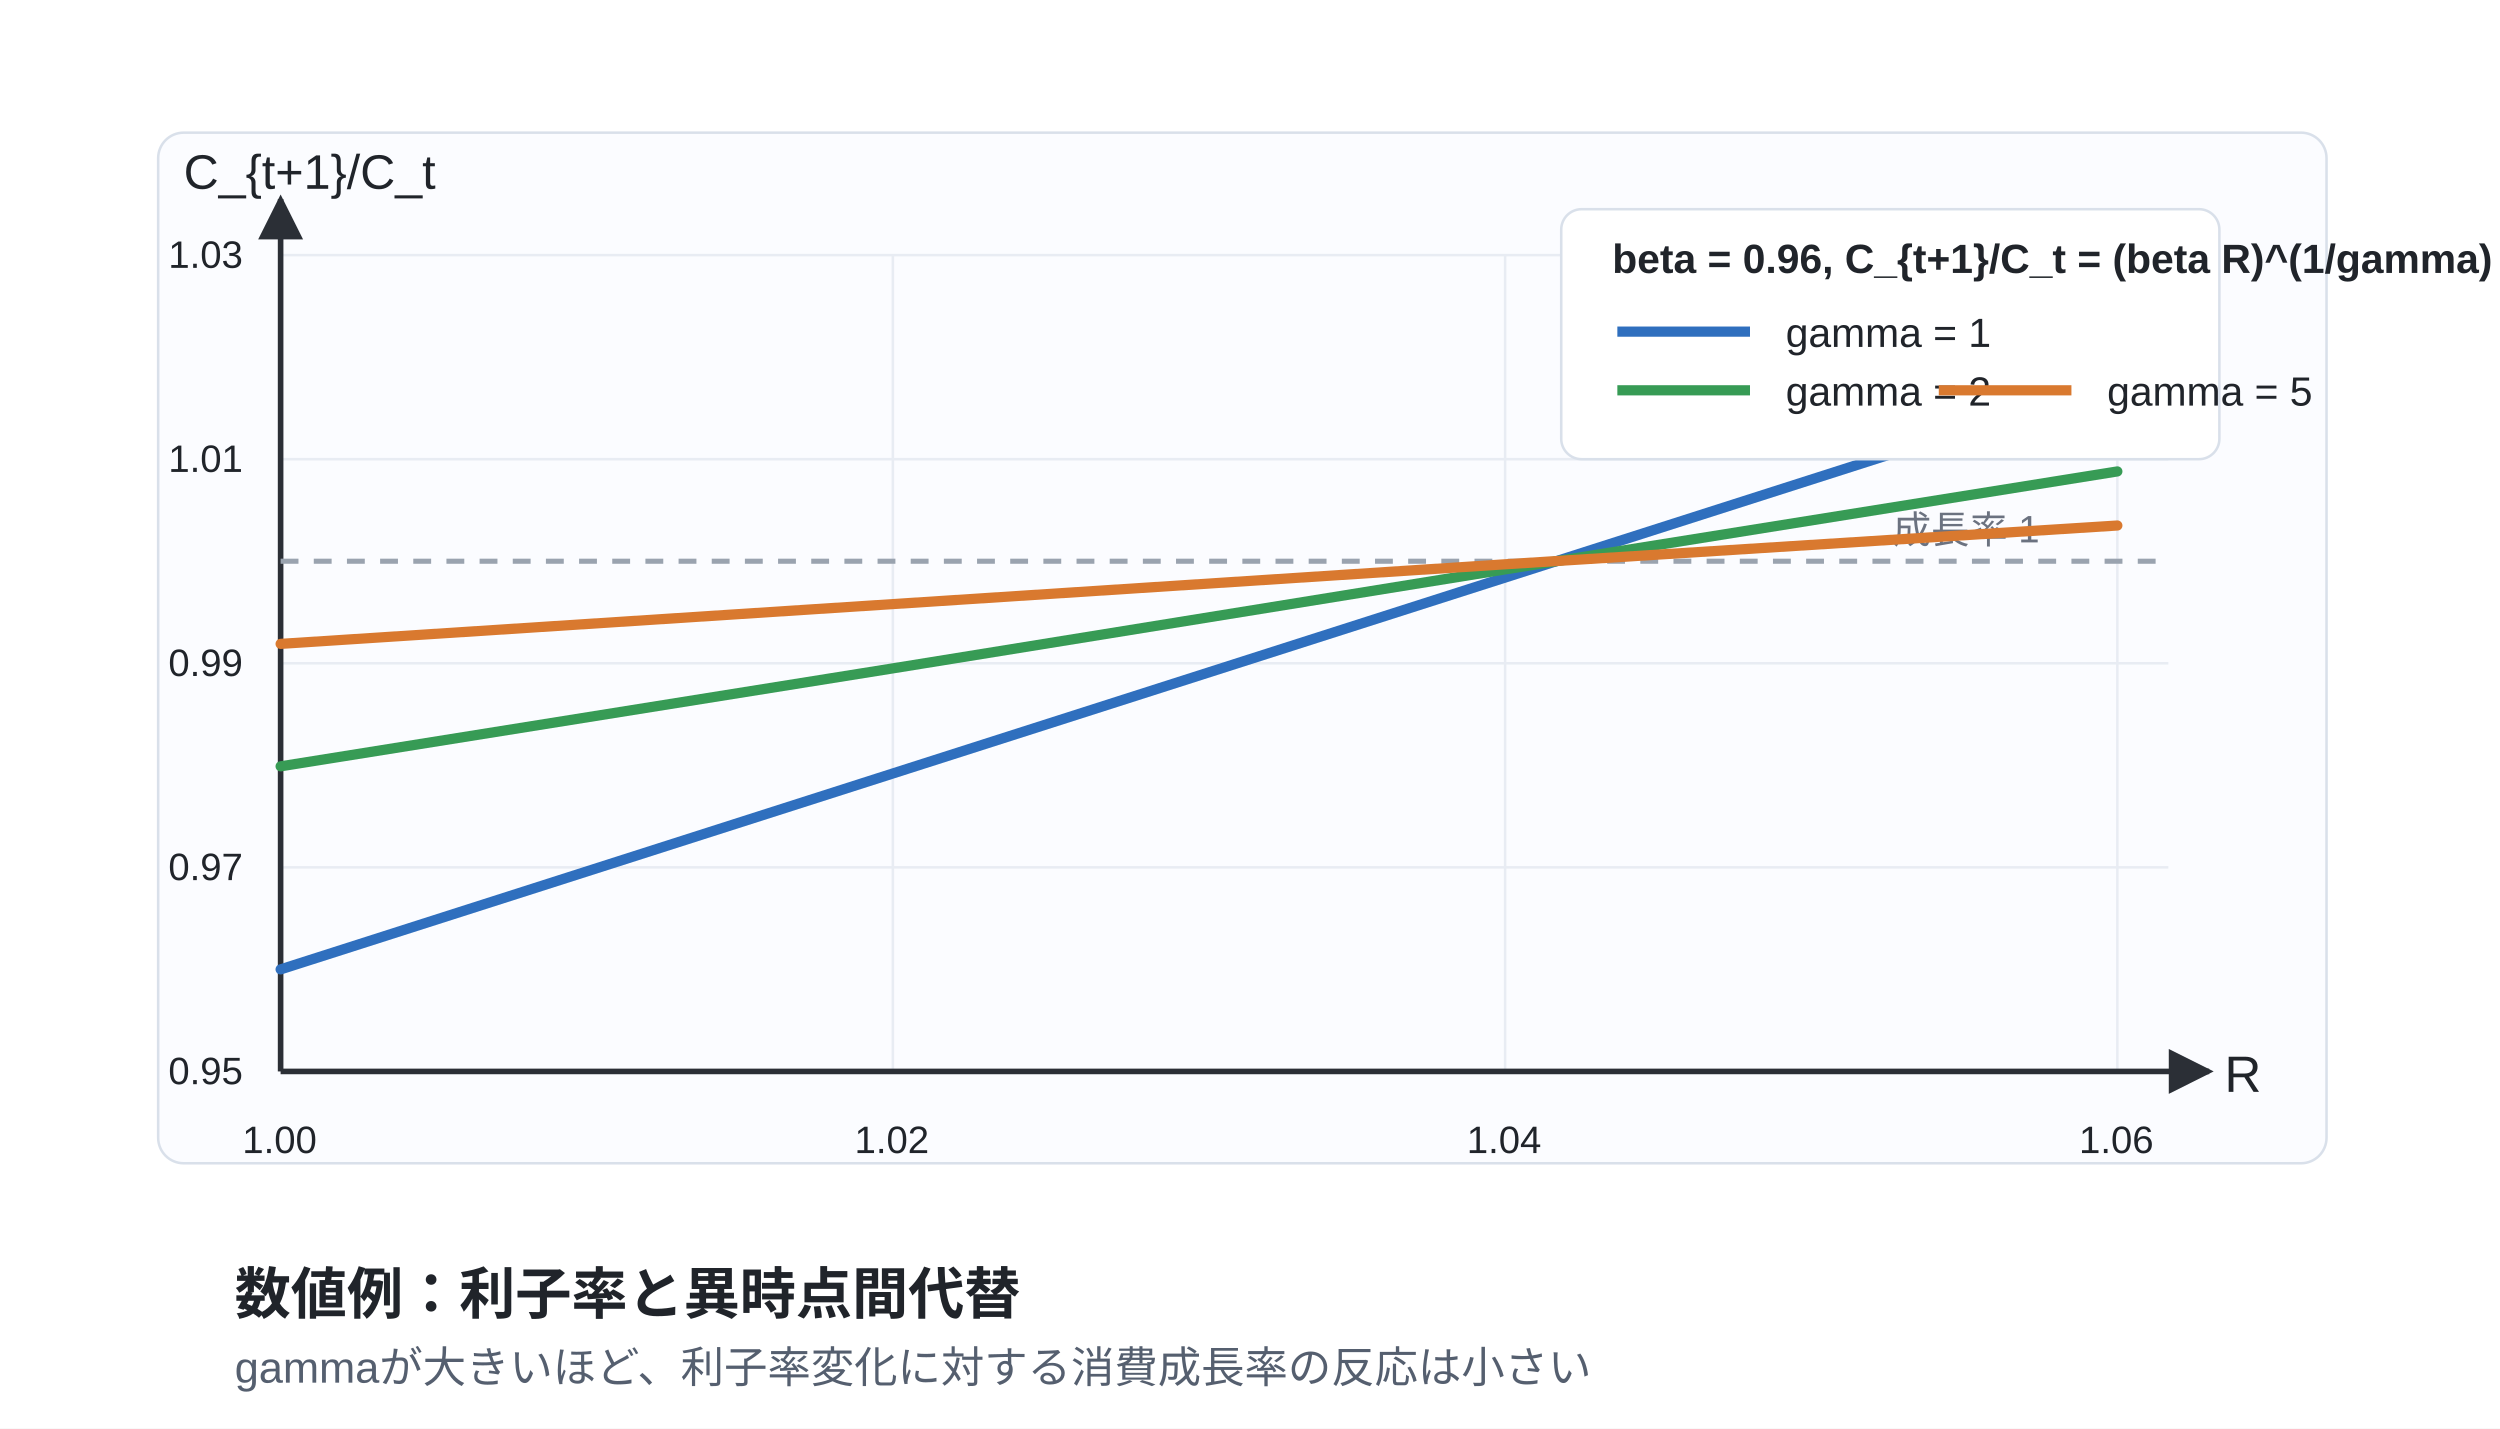
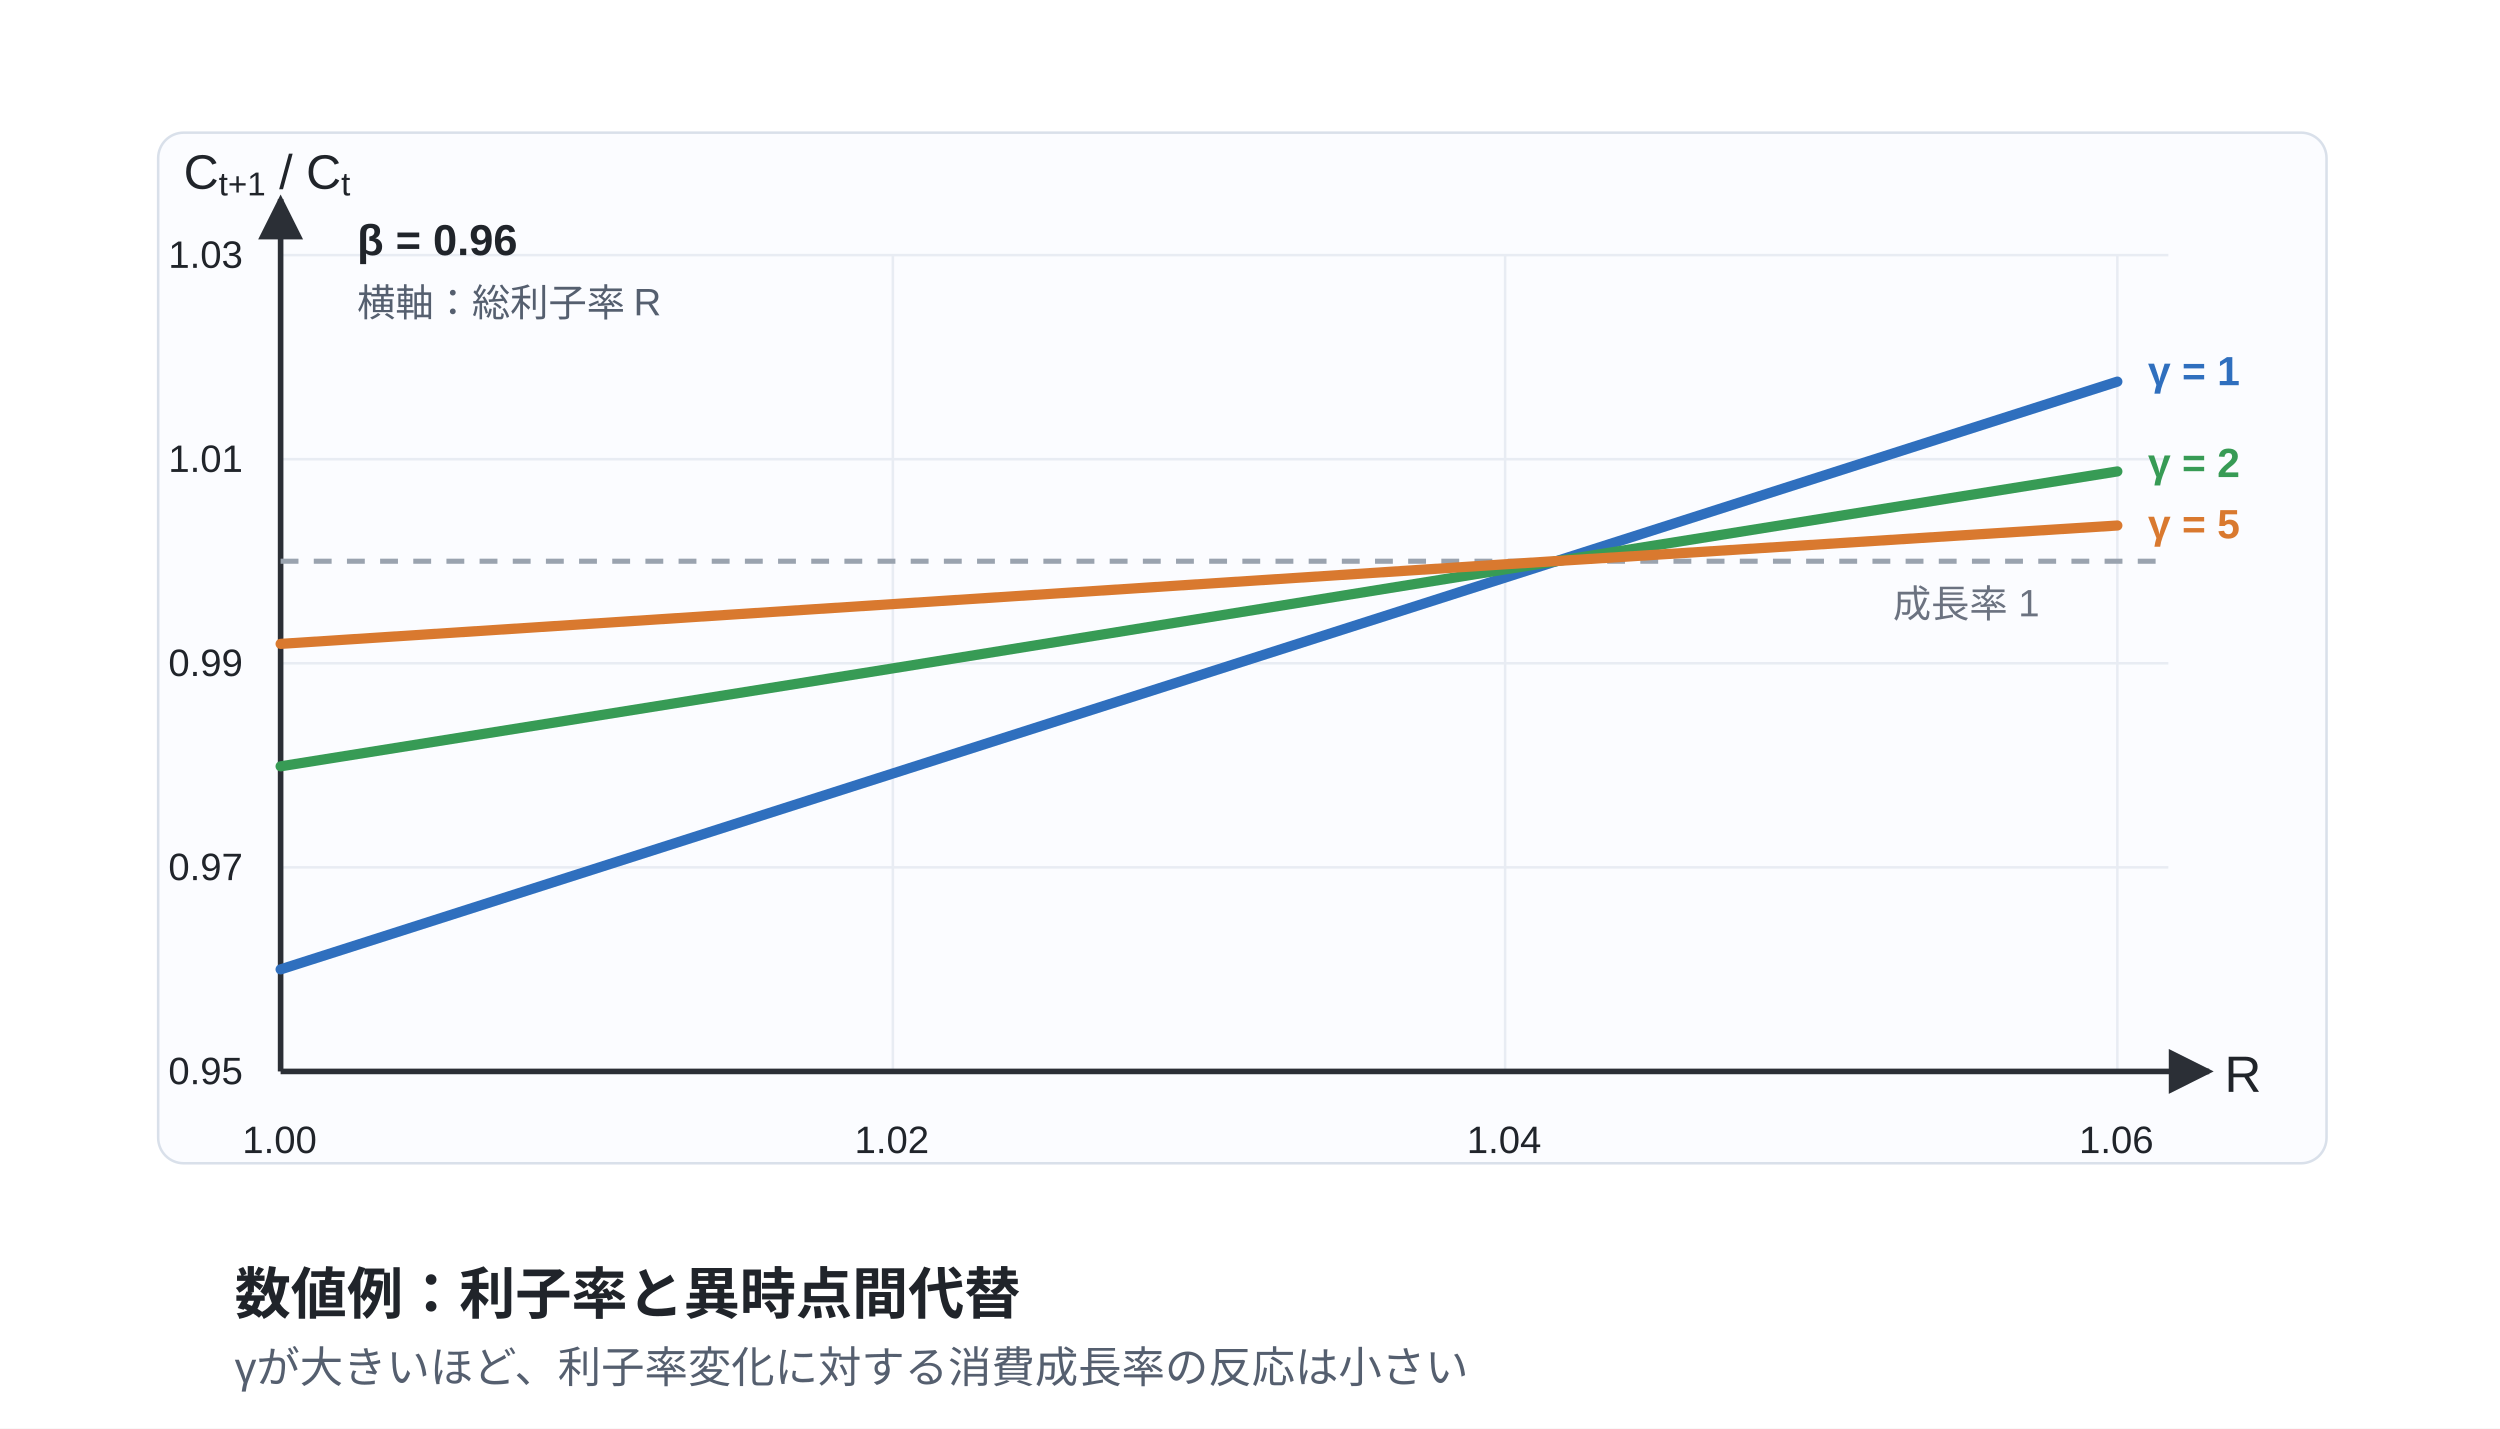
<svg xmlns="http://www.w3.org/2000/svg" width="980" height="560" viewBox="0 0 980 560" role="img" aria-labelledby="title desc">
  <defs>
    <marker id="arrow" viewBox="0 0 10 10" refX="9" refY="5" markerWidth="8" markerHeight="8" orient="auto-start-reverse">
      <path d="M 0 0 L 10 5 L 0 10 z" fill="#2b2f36" />
    </marker>
  </defs>
  <rect width="980" height="560" fill="#ffffff" />
  <rect x="62" y="52" width="850" height="404" rx="10" fill="#fbfcff" stroke="#d9e0ea" />
  <g stroke="#e8ecf3" stroke-width="1">
    <line x1="110" y1="420" x2="850" y2="420" />
    <line x1="110" y1="340" x2="850" y2="340" />
    <line x1="110" y1="260" x2="850" y2="260" />
    <line x1="110" y1="180" x2="850" y2="180" />
    <line x1="110" y1="100" x2="850" y2="100" />
    <line x1="110" y1="100" x2="110" y2="420" />
    <line x1="350" y1="100" x2="350" y2="420" />
    <line x1="590" y1="100" x2="590" y2="420" />
    <line x1="830" y1="100" x2="830" y2="420" />
  </g>
  <g stroke="#2b2f36" stroke-width="2.2" fill="none" marker-end="url(#arrow)">
    <line x1="110" y1="420" x2="866" y2="420" />
    <line x1="110" y1="420" x2="110" y2="78" />
  </g>
  <g font-family="Arial, 'Hiragino Sans', 'Yu Gothic', sans-serif" fill="#20242a">
    <text x="872" y="428" font-size="20">R</text>
-     <text x="72" y="74" font-size="19">C_{t+1}/C_t</text>
+     <text x="72" y="74" font-size="19">C<tspan baseline-shift="sub" font-size="13">t+1</tspan> / C<tspan baseline-shift="sub" font-size="13">t</tspan>
+     </text>
    <text x="95" y="452" font-size="15">1.00</text>
    <text x="335" y="452" font-size="15">1.02</text>
    <text x="575" y="452" font-size="15">1.04</text>
    <text x="815" y="452" font-size="15">1.06</text>
    <text x="66" y="425" font-size="15">0.95</text>
    <text x="66" y="345" font-size="15">0.97</text>
    <text x="66" y="265" font-size="15">0.99</text>
    <text x="66" y="185" font-size="15">1.01</text>
    <text x="66" y="105" font-size="15">1.03</text>
  </g>
  <line x1="110" y1="220" x2="850" y2="220" stroke="#9aa3af" stroke-width="2" stroke-dasharray="7 6" />
-   <text x="742" y="213" font-family="Arial, 'Hiragino Sans', 'Yu Gothic', sans-serif" font-size="15" fill="#6b7280">成長率 1</text>
+   <text x="742" y="242" font-family="Arial, 'Hiragino Sans', 'Yu Gothic', sans-serif" font-size="15" fill="#6b7280">成長率 1</text>
  <polyline points="110,380 350,303.2 590,226.4 830,149.6" fill="none" stroke="#2f6fbe" stroke-width="4" stroke-linecap="round" stroke-linejoin="round" />
  <polyline points="110,300.4 350,262 590,223.2 830,184.8" fill="none" stroke="#379b55" stroke-width="4" stroke-linecap="round" stroke-linejoin="round" />
  <polyline points="110,252.4 350,236.8 590,221.2 830,206" fill="none" stroke="#d9792f" stroke-width="4" stroke-linecap="round" stroke-linejoin="round" />
  <g font-family="Arial, 'Hiragino Sans', 'Yu Gothic', sans-serif">
-     <rect x="612" y="82" width="258" height="98" rx="8" fill="#ffffff" stroke="#d9e0ea" />
-     <text x="632" y="107" font-size="16" font-weight="700" fill="#20242a">beta = 0.96, C_{t+1}/C_t = (beta R)^(1/gamma)</text>
-     <line x1="634" y1="130" x2="686" y2="130" stroke="#2f6fbe" stroke-width="4" />
-     <text x="700" y="136" font-size="16" fill="#20242a">gamma = 1</text>
-     <line x1="634" y1="153" x2="686" y2="153" stroke="#379b55" stroke-width="4" />
-     <text x="700" y="159" font-size="16" fill="#20242a">gamma = 2</text>
-     <line x1="760" y1="153" x2="812" y2="153" stroke="#d9792f" stroke-width="4" />
-     <text x="826" y="159" font-size="16" fill="#20242a">gamma = 5</text>
+     <text x="140" y="100" font-size="17" font-weight="700" fill="#20242a">β = 0.96</text>
+     <text x="140" y="124" font-size="15" fill="#555f6f">横軸：総利子率 R</text>
+     <text x="842" y="151" font-size="16" font-weight="700" fill="#2f6fbe">γ = 1</text>
+     <text x="842" y="187" font-size="16" font-weight="700" fill="#379b55">γ = 2</text>
+     <text x="842" y="211" font-size="16" font-weight="700" fill="#d9792f">γ = 5</text>
    <text x="92" y="515" font-size="22" font-weight="700" fill="#20242a">数値例：利子率と異時点間代替</text>
-     <text x="92" y="542" font-size="17" fill="#555f6f">gammaが大きいほど、利子率変化に対する消費成長率の反応は小さい</text>
+     <text x="92" y="542" font-size="17" fill="#555f6f">γが大きいほど、利子率変化に対する消費成長率の反応は小さい</text>
  </g>
</svg>
